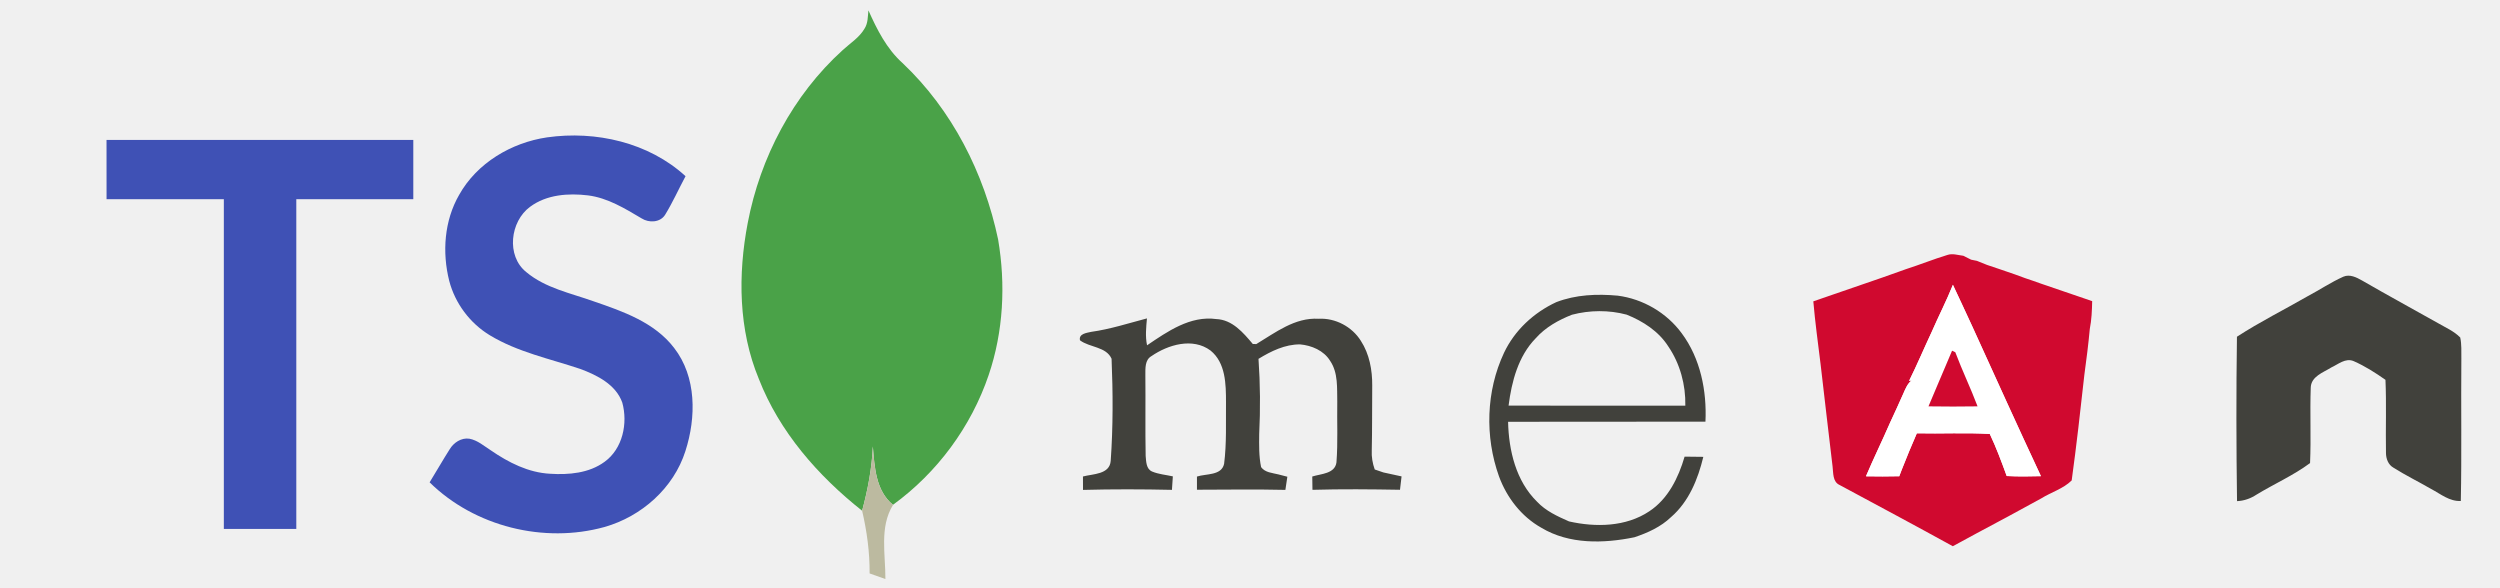
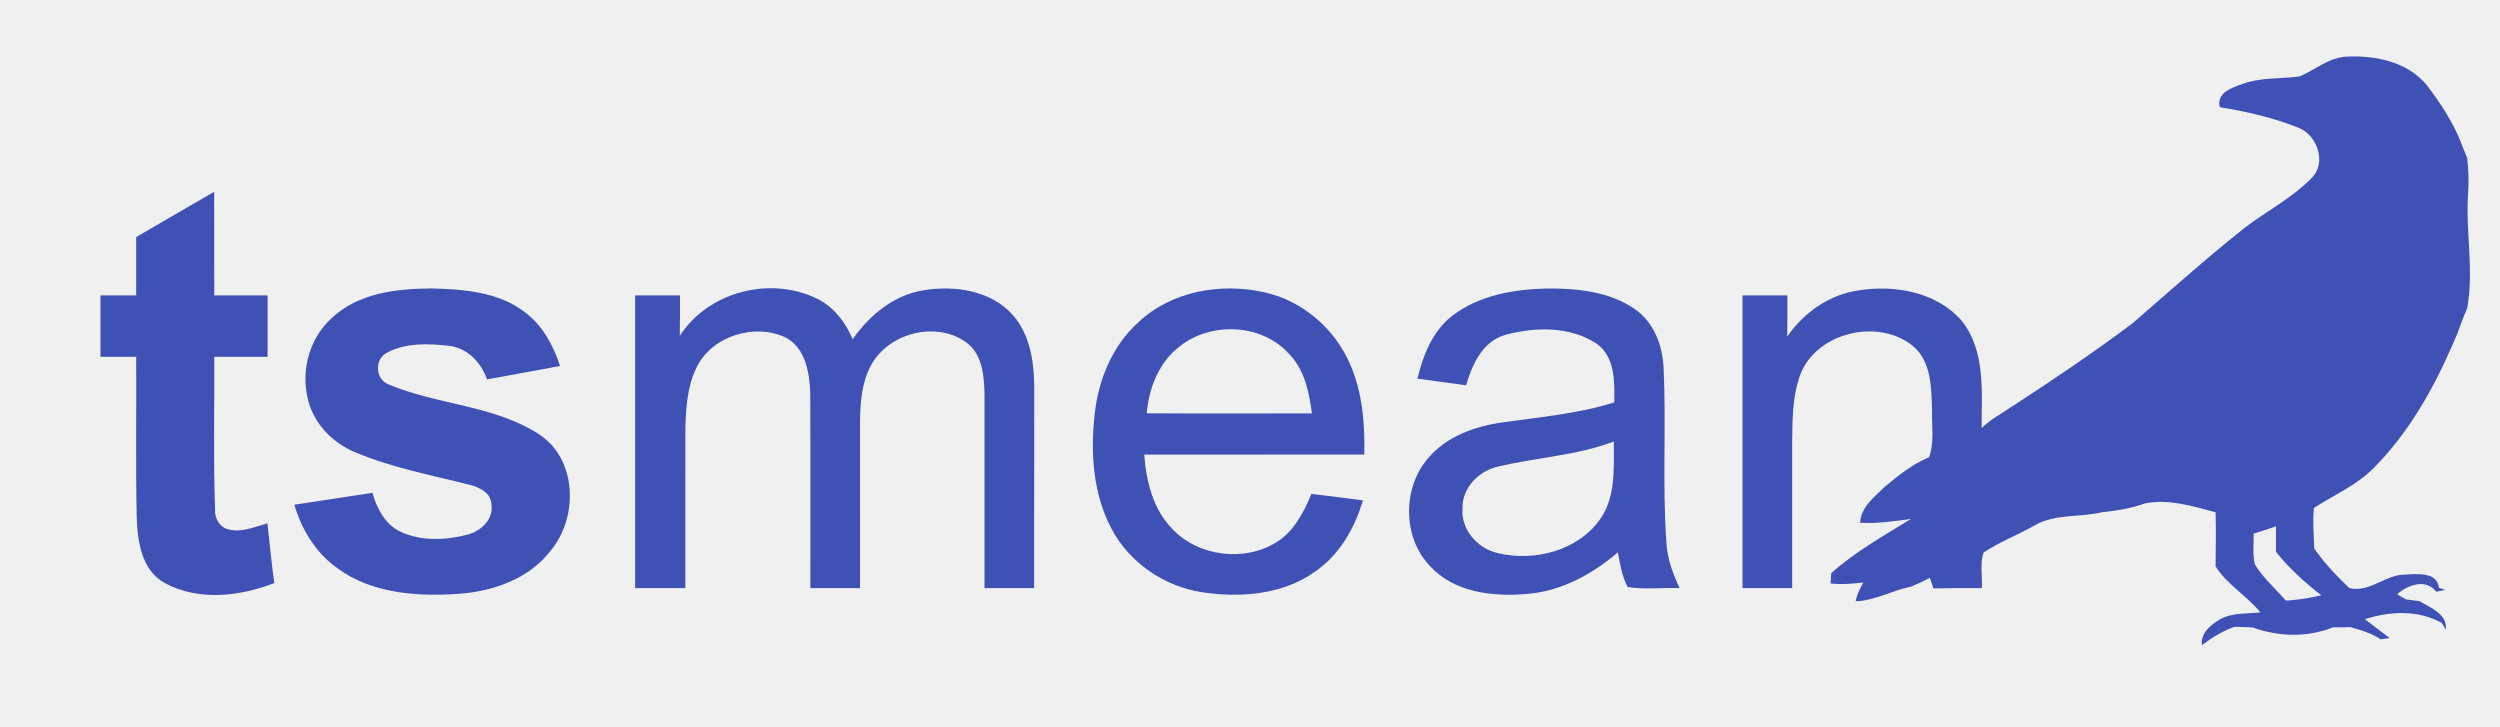
- <svg xmlns="http://www.w3.org/2000/svg" width="927pt" height="218pt" viewBox="0 0 927 218" version="1.1">
-   <path fill="#4aa248" opacity="1.00" d=" M 320.57 10.61 C 321.87 8.61 321.77 6.13 322.01 3.84 C 325.18 10.95 328.77 18.09 334.65 23.37 C 353.02 40.73 364.94 64.19 370.10 88.79 C 372.95 105.50 372.07 122.96 366.60 139.06 C 360.10 158.25 347.50 175.29 331.11 187.19 C 324.70 181.93 324.29 173.16 323.65 165.53 C 323.29 173.61 321.79 181.58 319.67 189.38 C 303.30 176.41 289.02 160.13 281.36 140.47 C 273.81 122.24 273.59 101.81 277.26 82.66 C 281.90 58.34 294.04 35.27 312.46 18.59 C 315.24 16.02 318.63 13.96 320.57 10.61 Z" />
-   <path fill="#3f51b5" opacity="1.00" d=" M 202.82 50.94 C 220.89 48.37 240.53 52.80 254.20 65.33 C 251.65 70.09 249.44 75.05 246.62 79.65 C 244.79 82.55 240.63 82.71 237.93 80.99 C 231.72 77.32 225.34 73.37 218.03 72.45 C 210.73 71.57 202.67 72.14 196.57 76.67 C 189.15 82.09 187.63 94.88 195.14 100.89 C 202.25 106.85 211.62 108.68 220.15 111.74 C 231.00 115.47 242.71 119.53 249.95 128.99 C 258.32 139.75 258.17 154.80 254.15 167.26 C 249.78 181.00 237.88 191.51 224.16 195.41 C 201.69 201.64 175.97 195.25 159.30 178.85 C 161.81 174.78 164.17 170.64 166.73 166.61 C 168.21 164.13 171.04 162.23 174.02 162.67 C 177.08 163.23 179.47 165.38 182.02 167.00 C 188.54 171.49 195.94 175.26 203.99 175.67 C 210.91 176.11 218.43 175.47 224.19 171.23 C 230.91 166.37 232.86 156.94 230.74 149.27 C 228.35 142.57 221.42 139.13 215.17 136.80 C 203.88 133.02 191.95 130.56 181.65 124.33 C 174.26 119.86 168.75 112.50 166.57 104.14 C 163.91 93.55 164.73 81.84 170.24 72.27 C 176.85 60.43 189.61 52.89 202.82 50.94 Z" />
-   <path fill="#3f51b5" opacity="1.00" d=" M 39.50 51.88 C 77.42 51.87 115.33 51.88 153.25 51.88 C 153.25 59.21 153.25 66.54 153.25 73.87 C 138.79 73.87 124.33 73.87 109.87 73.87 C 109.87 114.62 109.87 155.37 109.87 196.12 C 100.92 196.12 91.96 196.12 83.00 196.12 C 83.00 155.37 83.00 114.62 83.00 73.87 C 68.50 73.87 54.00 73.87 39.51 73.87 C 39.50 66.54 39.50 59.21 39.50 51.88 Z" />
-   <path fill="#d0092f" opacity="1.00" d=" M 706.85 99.76 C 711.95 98.13 716.93 96.11 722.06 94.55 C 724.01 93.87 726.02 94.61 728.00 94.84 C 728.96 95.32 729.92 95.81 730.90 96.29 C 731.44 96.40 732.52 96.62 733.06 96.73 C 734.30 97.24 735.56 97.74 736.82 98.24 C 740.27 99.36 743.69 100.59 747.14 101.75 C 748.39 102.21 749.67 102.66 750.94 103.14 C 751.91 103.46 752.90 103.80 753.89 104.14 C 754.87 104.48 755.86 104.83 756.85 105.19 C 762.29 107.01 767.70 108.94 773.15 110.76 C 773.81 110.99 775.12 111.44 775.78 111.67 C 775.70 115.11 775.57 118.57 774.90 121.95 C 774.37 127.64 773.66 133.31 772.88 138.97 C 771.44 152.04 769.97 165.13 768.18 178.15 C 765.04 181.24 760.58 182.51 756.89 184.81 C 752.95 186.95 749.01 189.07 745.09 191.24 C 741.02 193.44 736.94 195.62 732.86 197.79 C 729.94 199.39 727.01 200.95 724.10 202.54 C 710.16 194.86 696.11 187.36 682.10 179.82 C 679.50 178.64 679.82 175.34 679.52 172.99 C 678.08 160.33 676.47 147.69 675.07 135.02 C 674.13 127.27 673.04 119.52 672.38 111.74 C 674.92 110.85 677.46 109.97 680.02 109.10 C 687.97 106.31 695.98 103.68 703.91 100.81 C 704.88 100.47 705.86 100.12 706.85 99.76 M 716.25 123.13 C 713.42 129.15 710.85 135.28 707.89 141.23 L 708.84 141.07 C 707.25 142.27 706.55 144.18 705.76 145.92 C 704.17 149.61 702.43 153.23 700.77 156.88 C 697.90 163.49 694.71 169.97 691.90 176.61 C 696.01 176.69 700.12 176.68 704.24 176.59 C 704.48 175.97 704.95 174.73 705.19 174.11 C 706.98 169.60 708.80 165.11 710.76 160.67 C 719.77 160.88 728.82 160.37 737.82 160.92 C 740.22 165.98 742.17 171.25 744.09 176.51 C 748.31 176.73 752.55 176.68 756.78 176.56 C 748.13 158.07 739.72 139.47 731.26 120.90 C 728.88 115.80 726.55 110.69 724.14 105.61 C 721.75 111.56 718.80 117.26 716.25 123.13 Z" />
-   <path fill="#41413c" opacity="1.00" d=" M 855.75 109.80 C 860.17 107.47 864.34 104.64 868.91 102.60 C 871.30 101.57 873.77 102.84 875.85 104.01 C 885.20 109.42 894.71 114.58 904.12 119.88 C 906.90 121.50 909.96 122.80 912.25 125.14 C 912.82 127.72 912.63 130.38 912.67 133.00 C 912.51 150.59 912.83 168.18 912.47 185.76 C 908.27 185.99 904.98 183.15 901.48 181.32 C 896.84 178.63 892.01 176.27 887.48 173.41 C 885.56 172.32 884.75 170.12 884.72 168.02 C 884.56 158.96 884.92 149.90 884.53 140.84 C 880.78 138.21 876.89 135.72 872.70 133.89 C 869.71 132.64 866.99 135.09 864.42 136.27 C 861.42 138.16 856.91 139.57 856.82 143.80 C 856.49 153.10 856.98 162.41 856.57 171.71 C 850.37 176.31 843.26 179.42 836.70 183.42 C 834.53 184.85 832.08 185.72 829.49 185.82 C 829.21 165.51 829.17 145.17 829.46 124.86 C 837.93 119.35 847.00 114.84 855.75 109.80 Z" />
-   <path fill="#ffffff" opacity="1.00" d=" M 716.25 123.13 C 718.80 117.26 721.75 111.56 724.14 105.61 C 726.55 110.69 728.88 115.80 731.26 120.90 C 739.72 139.47 748.13 158.07 756.78 176.56 C 752.55 176.68 748.31 176.73 744.09 176.51 C 742.17 171.25 740.22 165.98 737.82 160.92 C 728.82 160.37 719.77 160.88 710.76 160.67 C 708.80 165.11 706.98 169.60 705.19 174.11 C 704.95 174.73 704.48 175.97 704.24 176.59 C 700.12 176.68 696.01 176.69 691.90 176.61 C 694.71 169.97 697.90 163.49 700.77 156.88 C 702.43 153.23 704.17 149.61 705.76 145.92 C 706.55 144.18 707.25 142.27 708.84 141.07 L 707.89 141.23 C 710.85 135.28 713.42 129.15 716.25 123.13 M 723.83 130.04 C 722.14 133.98 720.52 137.94 718.81 141.87 C 717.58 144.81 716.31 147.73 715.09 150.67 C 721.15 150.77 727.21 150.76 733.27 150.67 C 730.72 143.90 727.56 137.39 725.02 130.61 C 724.73 130.47 724.13 130.18 723.83 130.04 Z" />
-   <path fill="#41413c" opacity="1.00" d=" M 577.06 112.04 C 584.32 109.24 592.18 108.93 599.86 109.63 C 609.21 110.84 617.97 115.95 623.57 123.56 C 630.52 132.89 632.92 144.91 632.38 156.35 C 607.99 156.42 583.60 156.33 559.20 156.40 C 559.44 167.03 562.11 178.36 569.95 186.04 C 573.18 189.49 577.54 191.46 581.79 193.34 C 591.67 195.57 602.90 195.39 611.57 189.58 C 618.54 184.99 622.38 177.10 624.65 169.32 C 626.96 169.34 629.27 169.36 631.59 169.40 C 629.60 177.69 626.21 186.04 619.62 191.74 C 615.82 195.39 610.97 197.57 606.04 199.22 C 594.63 201.56 581.82 201.90 571.51 195.68 C 564.14 191.55 558.70 184.49 555.82 176.62 C 550.55 161.88 551.02 145.03 557.69 130.82 C 561.64 122.46 568.72 115.91 577.06 112.04 M 582.89 116.70 C 577.87 118.67 573.04 121.37 569.43 125.44 C 562.95 132.09 560.53 141.45 559.38 150.40 C 581.23 150.44 603.08 150.41 624.92 150.41 C 625.08 142.67 622.97 134.86 618.60 128.45 C 615.02 122.83 609.24 119.11 603.17 116.67 C 596.55 114.91 589.50 114.97 582.89 116.70 Z" />
-   <path fill="#41413c" opacity="1.00" d=" M 404.62 123.05 C 411.67 122.07 418.43 119.86 425.29 118.06 C 424.99 121.38 424.63 124.74 425.33 128.04 C 432.92 122.90 441.33 116.99 451.01 118.31 C 456.97 118.56 461.00 123.36 464.54 127.55 C 464.87 127.56 465.51 127.57 465.84 127.58 C 472.93 123.31 480.17 117.66 488.94 118.20 C 495.14 117.85 501.34 121.13 504.61 126.39 C 507.79 131.29 508.87 137.24 508.82 143.01 C 508.75 151.00 508.83 159.00 508.65 166.99 C 508.52 169.41 508.94 171.80 509.75 174.08 C 510.82 174.44 511.89 174.81 512.96 175.18 C 515.21 175.65 517.45 176.14 519.70 176.65 C 519.50 178.30 519.31 179.95 519.12 181.61 C 508.30 181.42 497.48 181.31 486.66 181.63 C 486.63 179.98 486.60 178.33 486.59 176.69 C 489.80 175.66 495.01 175.71 495.56 171.43 C 496.13 163.98 495.73 156.48 495.86 149.02 C 495.74 143.89 496.24 138.25 493.20 133.78 C 490.86 129.98 486.37 128.09 482.07 127.70 C 476.49 127.66 471.31 130.21 466.65 133.06 C 467.30 142.36 467.37 151.69 466.91 161.01 C 466.87 165.07 466.78 169.21 467.62 173.21 C 469.08 175.24 471.80 175.35 474.03 175.91 C 475.13 176.20 476.24 176.48 477.35 176.77 C 477.11 178.39 476.86 180.02 476.62 181.65 C 465.69 181.39 454.76 181.57 443.83 181.59 C 443.82 179.97 443.82 178.34 443.83 176.71 C 447.22 175.58 452.94 176.43 453.90 171.98 C 454.87 164.40 454.51 156.70 454.60 149.06 C 454.59 142.44 454.49 134.55 448.87 129.98 C 442.27 125.07 433.15 127.79 426.95 132.05 C 424.49 133.47 424.72 136.57 424.70 139.00 C 424.81 149.01 424.62 159.02 424.81 169.03 C 425.00 171.08 424.96 173.93 427.24 174.86 C 429.66 175.87 432.34 176.06 434.89 176.64 C 434.78 178.31 434.67 179.97 434.56 181.64 C 423.56 181.39 412.57 181.36 401.58 181.66 C 401.55 180.00 401.55 178.34 401.56 176.68 C 405.27 175.69 411.46 175.97 411.85 170.90 C 412.74 158.32 412.70 145.62 412.17 133.02 C 410.17 128.50 404.05 128.90 400.46 126.19 C 399.91 123.73 402.97 123.44 404.62 123.05 Z" />
-   <path fill="#d0092f" opacity="1.00" d=" M 723.83 130.04 C 724.13 130.18 724.73 130.47 725.02 130.61 C 727.56 137.39 730.72 143.90 733.27 150.67 C 727.21 150.76 721.15 150.77 715.09 150.67 C 716.31 147.73 717.58 144.81 718.81 141.87 C 720.52 137.94 722.14 133.98 723.83 130.04 Z" />
-   <path fill="#bcbaa0" opacity="1.00" d=" M 323.65 165.53 C 324.29 173.16 324.70 181.93 331.11 187.19 L 331.14 187.22 C 326.04 195.42 328.36 205.60 328.31 214.71 C 326.36 214.00 324.40 213.33 322.45 212.63 C 322.51 204.79 321.45 196.96 319.67 189.38 C 321.79 181.58 323.29 173.61 323.65 165.53 Z" />
+ <svg xmlns="http://www.w3.org/2000/svg" width="585pt" height="170pt" viewBox="0 0 585 170" version="1.1">
+   <path fill="#3f51b5" opacity="1.00" d=" M 538.11 17.88 C 541.70 16.36 544.84 13.55 548.90 13.26 C 555.74 12.88 563.45 14.42 567.96 20.04 C 571.01 24.08 573.86 28.35 575.76 33.06 C 576.27 34.36 576.76 35.68 577.32 36.97 C 577.61 39.62 577.73 42.30 577.55 44.96 C 576.88 54.00 578.96 63.09 577.33 72.09 C 576.78 73.35 576.30 74.63 575.80 75.90 C 575.25 77.62 574.50 79.27 573.78 80.93 C 569.25 91.31 563.50 101.40 555.47 109.48 C 551.49 113.58 546.13 115.80 541.46 118.86 C 541.12 122.01 541.45 125.19 541.53 128.35 C 543.90 131.76 546.76 134.78 549.78 137.63 C 554.59 138.71 558.19 134.39 562.90 134.45 C 565.67 134.33 570.29 133.75 570.72 137.57 C 571.09 137.68 571.84 137.92 572.22 138.03 C 571.68 138.14 570.61 138.36 570.08 138.46 C 567.57 135.29 563.48 136.87 560.92 139.05 C 561.43 139.35 562.47 139.96 562.99 140.26 C 564.04 140.40 565.11 140.55 566.18 140.68 C 568.65 142.18 572.86 143.76 572.27 147.31 C 572.06 146.93 571.62 146.16 571.40 145.77 C 565.84 142.69 559.28 142.99 553.38 144.89 C 555.32 146.34 557.23 147.86 559.18 149.31 C 558.66 149.38 557.62 149.53 557.09 149.60 C 554.94 148.21 552.50 147.43 550.05 146.76 C 548.68 146.77 547.31 146.79 545.95 146.80 C 539.85 149.21 533.18 149.01 527.06 146.81 C 525.66 146.76 524.25 146.71 522.86 146.67 C 520.09 147.67 517.58 149.20 515.24 150.97 C 514.90 148.05 517.44 146.13 519.68 144.80 C 522.53 143.33 525.83 143.63 528.93 143.30 C 525.76 139.39 521.19 136.84 518.45 132.55 C 518.49 128.33 518.56 124.11 518.45 119.89 C 513.10 118.42 507.65 116.75 502.04 117.76 C 498.77 118.93 495.35 119.53 491.91 119.85 C 486.70 121.13 480.91 120.15 476.09 122.95 C 472.18 125.18 467.90 126.79 464.16 129.28 C 463.26 131.90 463.91 134.86 463.75 137.62 C 459.97 137.61 456.19 137.60 452.41 137.68 C 452.20 137.06 451.80 135.81 451.59 135.18 C 450.15 135.98 448.65 136.67 447.14 137.29 C 442.76 138.16 438.76 140.55 434.23 140.70 C 434.49 139.12 435.25 137.71 436.02 136.32 C 433.48 136.58 430.91 136.84 428.36 136.52 C 428.40 135.91 428.48 134.71 428.51 134.11 C 434.13 129.09 440.78 125.37 447.16 121.44 C 443.20 121.97 439.25 122.55 435.26 122.33 C 435.43 118.66 438.60 116.30 441.01 113.93 C 444.20 111.26 447.52 108.58 451.41 107.00 C 452.68 103.48 452.00 99.67 452.10 96.01 C 451.93 90.88 451.99 84.83 447.82 81.13 C 439.48 74.03 424.01 77.97 420.90 88.75 C 419.45 93.33 419.43 98.18 419.37 102.93 C 419.37 114.50 419.37 126.06 419.37 137.62 C 415.50 137.62 411.62 137.62 407.75 137.62 C 407.75 114.79 407.75 91.96 407.75 69.13 C 411.25 69.12 414.75 69.12 418.25 69.13 C 418.25 72.34 418.26 75.55 418.21 78.76 C 422.10 73.12 428.11 68.88 434.98 67.94 C 443.36 66.61 453.13 68.32 458.96 74.97 C 464.68 82.03 463.68 91.66 463.71 100.15 C 465.72 98.19 468.21 96.86 470.53 95.31 C 480.15 89.05 489.68 82.65 498.86 75.77 C 507.65 68.20 516.26 60.41 525.36 53.22 C 530.45 49.36 536.26 46.40 540.76 41.80 C 544.55 38.37 542.36 31.74 537.96 29.93 C 532.02 27.56 525.73 26.11 519.43 25.08 C 518.59 21.71 522.26 20.52 524.77 19.64 C 529.04 18.06 533.67 18.49 538.11 17.88 M 527.36 124.86 C 527.40 127.28 527.04 129.79 527.67 132.16 C 529.66 135.30 532.47 137.79 534.93 140.55 C 537.71 140.39 540.46 139.92 543.18 139.30 C 539.32 136.27 535.62 132.98 532.58 129.13 C 532.60 127.14 532.58 125.16 532.58 123.17 C 530.84 123.75 529.11 124.34 527.36 124.86 Z" />
+   <path fill="#3f51b5" opacity="1.00" d=" M 31.87 55.47 C 37.94 51.92 44.03 48.41 50.12 44.88 C 50.13 52.96 50.12 61.04 50.13 69.12 C 54.29 69.13 58.46 69.13 62.62 69.13 C 62.62 73.92 62.63 78.71 62.62 83.50 C 58.46 83.49 54.29 83.50 50.13 83.49 C 50.21 95.36 49.91 107.23 50.32 119.09 C 50.20 121.10 51.19 123.18 53.22 123.81 C 56.37 124.75 59.57 123.29 62.58 122.45 C 63.08 127.11 63.54 131.78 64.18 136.43 C 56.15 139.58 46.40 140.70 38.58 136.44 C 33.09 133.47 32.17 126.62 31.99 121.00 C 31.73 108.50 31.95 96.00 31.87 83.49 C 29.08 83.50 26.29 83.50 23.51 83.50 C 23.50 78.71 23.50 73.92 23.51 69.13 C 26.29 69.13 29.08 69.13 31.87 69.12 C 31.88 64.57 31.88 60.02 31.87 55.47 Z" />
+   <path fill="#3f51b5" opacity="1.00" d=" M 77.57 74.49 C 83.75 68.56 92.83 67.53 101.00 67.50 C 108.53 67.68 116.75 68.31 122.92 73.13 C 127.00 76.22 129.49 80.86 131.05 85.64 C 125.35 86.69 119.65 87.76 113.95 88.78 C 112.60 84.81 109.37 81.42 105.06 80.92 C 100.24 80.38 94.93 80.17 90.54 82.54 C 87.57 84.07 87.80 88.78 90.95 89.96 C 102.40 94.81 115.67 94.76 126.28 101.72 C 135.09 107.57 135.32 121.17 128.85 128.85 C 123.73 135.55 115.19 138.44 107.04 138.98 C 97.47 139.60 87.03 138.86 79.02 133.02 C 73.96 129.46 70.59 123.98 68.88 118.10 C 74.96 117.16 81.05 116.23 87.13 115.33 C 88.20 118.95 90.07 122.66 93.63 124.38 C 98.48 126.67 104.20 126.46 109.28 125.13 C 112.47 124.34 115.56 121.57 114.99 117.99 C 114.87 115.28 112.15 114.00 109.87 113.44 C 100.90 111.16 91.71 109.46 83.14 105.84 C 77.67 103.61 73.11 98.82 71.94 92.92 C 70.45 86.34 72.54 79.05 77.57 74.49 Z" />
+   <path fill="#3f51b5" opacity="1.00" d=" M 159.07 78.58 C 165.73 68.27 180.12 64.55 191.08 69.84 C 195.05 71.74 197.85 75.38 199.52 79.38 C 203.43 73.79 209.10 69.07 216.00 67.95 C 223.38 66.68 232.05 67.96 237.17 73.91 C 241.62 79.16 242.14 86.42 242.01 92.99 C 241.98 107.87 242.02 122.75 241.99 137.63 C 238.12 137.62 234.25 137.62 230.38 137.62 C 230.36 122.43 230.40 107.23 230.37 92.04 C 230.27 87.75 229.82 82.68 225.96 80.02 C 218.84 75.01 207.70 78.01 203.72 85.67 C 201.58 89.74 201.28 94.46 201.24 98.98 C 201.25 111.86 201.25 124.74 201.25 137.62 C 197.37 137.62 193.50 137.62 189.63 137.62 C 189.61 122.41 189.67 107.20 189.60 91.99 C 189.44 87.27 188.51 81.57 183.99 79.05 C 176.65 75.47 166.50 78.60 162.94 86.09 C 160.85 90.41 160.52 95.31 160.38 100.03 C 160.36 112.56 160.38 125.09 160.37 137.62 C 156.46 137.62 152.54 137.62 148.63 137.62 C 148.63 114.79 148.63 91.96 148.63 69.13 C 152.13 69.12 155.62 69.12 159.12 69.13 C 159.13 72.28 159.14 75.43 159.07 78.58 Z" />
+   <path fill="#3f51b5" opacity="1.00" d=" M 266.42 75.38 C 274.16 68.08 285.74 66.12 295.89 68.40 C 304.72 70.36 312.30 76.85 315.87 85.12 C 318.84 91.77 319.39 99.17 319.25 106.36 C 302.08 106.39 284.92 106.35 267.75 106.38 C 268.21 112.60 269.79 119.14 274.29 123.73 C 280.42 130.28 291.34 131.59 298.88 126.77 C 302.88 124.20 305.09 119.82 306.88 115.58 C 310.89 116.06 314.91 116.54 318.92 117.08 C 317.01 123.59 313.44 129.84 307.75 133.74 C 300.13 139.20 290.15 139.95 281.14 138.56 C 272.40 137.18 264.36 131.71 260.17 123.87 C 255.76 115.68 255.15 106.00 256.15 96.92 C 257.03 88.87 260.29 80.84 266.42 75.38 M 276.03 81.07 C 271.17 84.76 268.86 90.80 268.33 96.71 C 281.22 96.79 294.10 96.75 306.99 96.73 C 306.33 91.67 305.20 86.27 301.40 82.56 C 294.99 75.68 283.26 75.29 276.03 81.07 Z" />
+   <path fill="#3f51b5" opacity="1.00" d=" M 339.90 73.84 C 346.17 69.07 354.29 67.67 361.99 67.51 C 369.07 67.46 376.61 68.21 382.59 72.35 C 387.02 75.40 389.05 80.88 389.28 86.08 C 389.93 99.71 388.96 113.39 389.94 127.01 C 390.14 130.75 391.48 134.28 393.04 137.64 C 388.99 137.41 384.84 138.04 380.85 137.35 C 379.55 134.83 379.10 132.00 378.57 129.25 C 372.51 134.46 365.13 138.44 357.04 139.00 C 349.18 139.66 340.17 138.60 334.59 132.42 C 328.16 125.69 328.16 114.13 334.22 107.17 C 338.52 102.09 345.15 99.75 351.56 98.84 C 360.34 97.59 369.25 96.83 377.75 94.15 C 377.81 89.40 377.96 83.52 373.62 80.43 C 367.40 76.31 359.17 76.46 352.21 78.37 C 346.91 79.89 344.47 85.31 343.07 90.16 C 339.27 89.65 335.47 89.14 331.68 88.61 C 333.01 83.09 335.24 77.40 339.90 73.84 M 350.92 109.09 C 346.22 109.99 342.05 114.06 342.22 119.05 C 341.88 123.98 345.78 128.37 350.47 129.42 C 359.03 131.48 369.27 128.89 374.47 121.42 C 378.16 116.16 377.60 109.40 377.64 103.31 C 369.05 106.57 359.79 107.02 350.92 109.09 Z" />
</svg>
